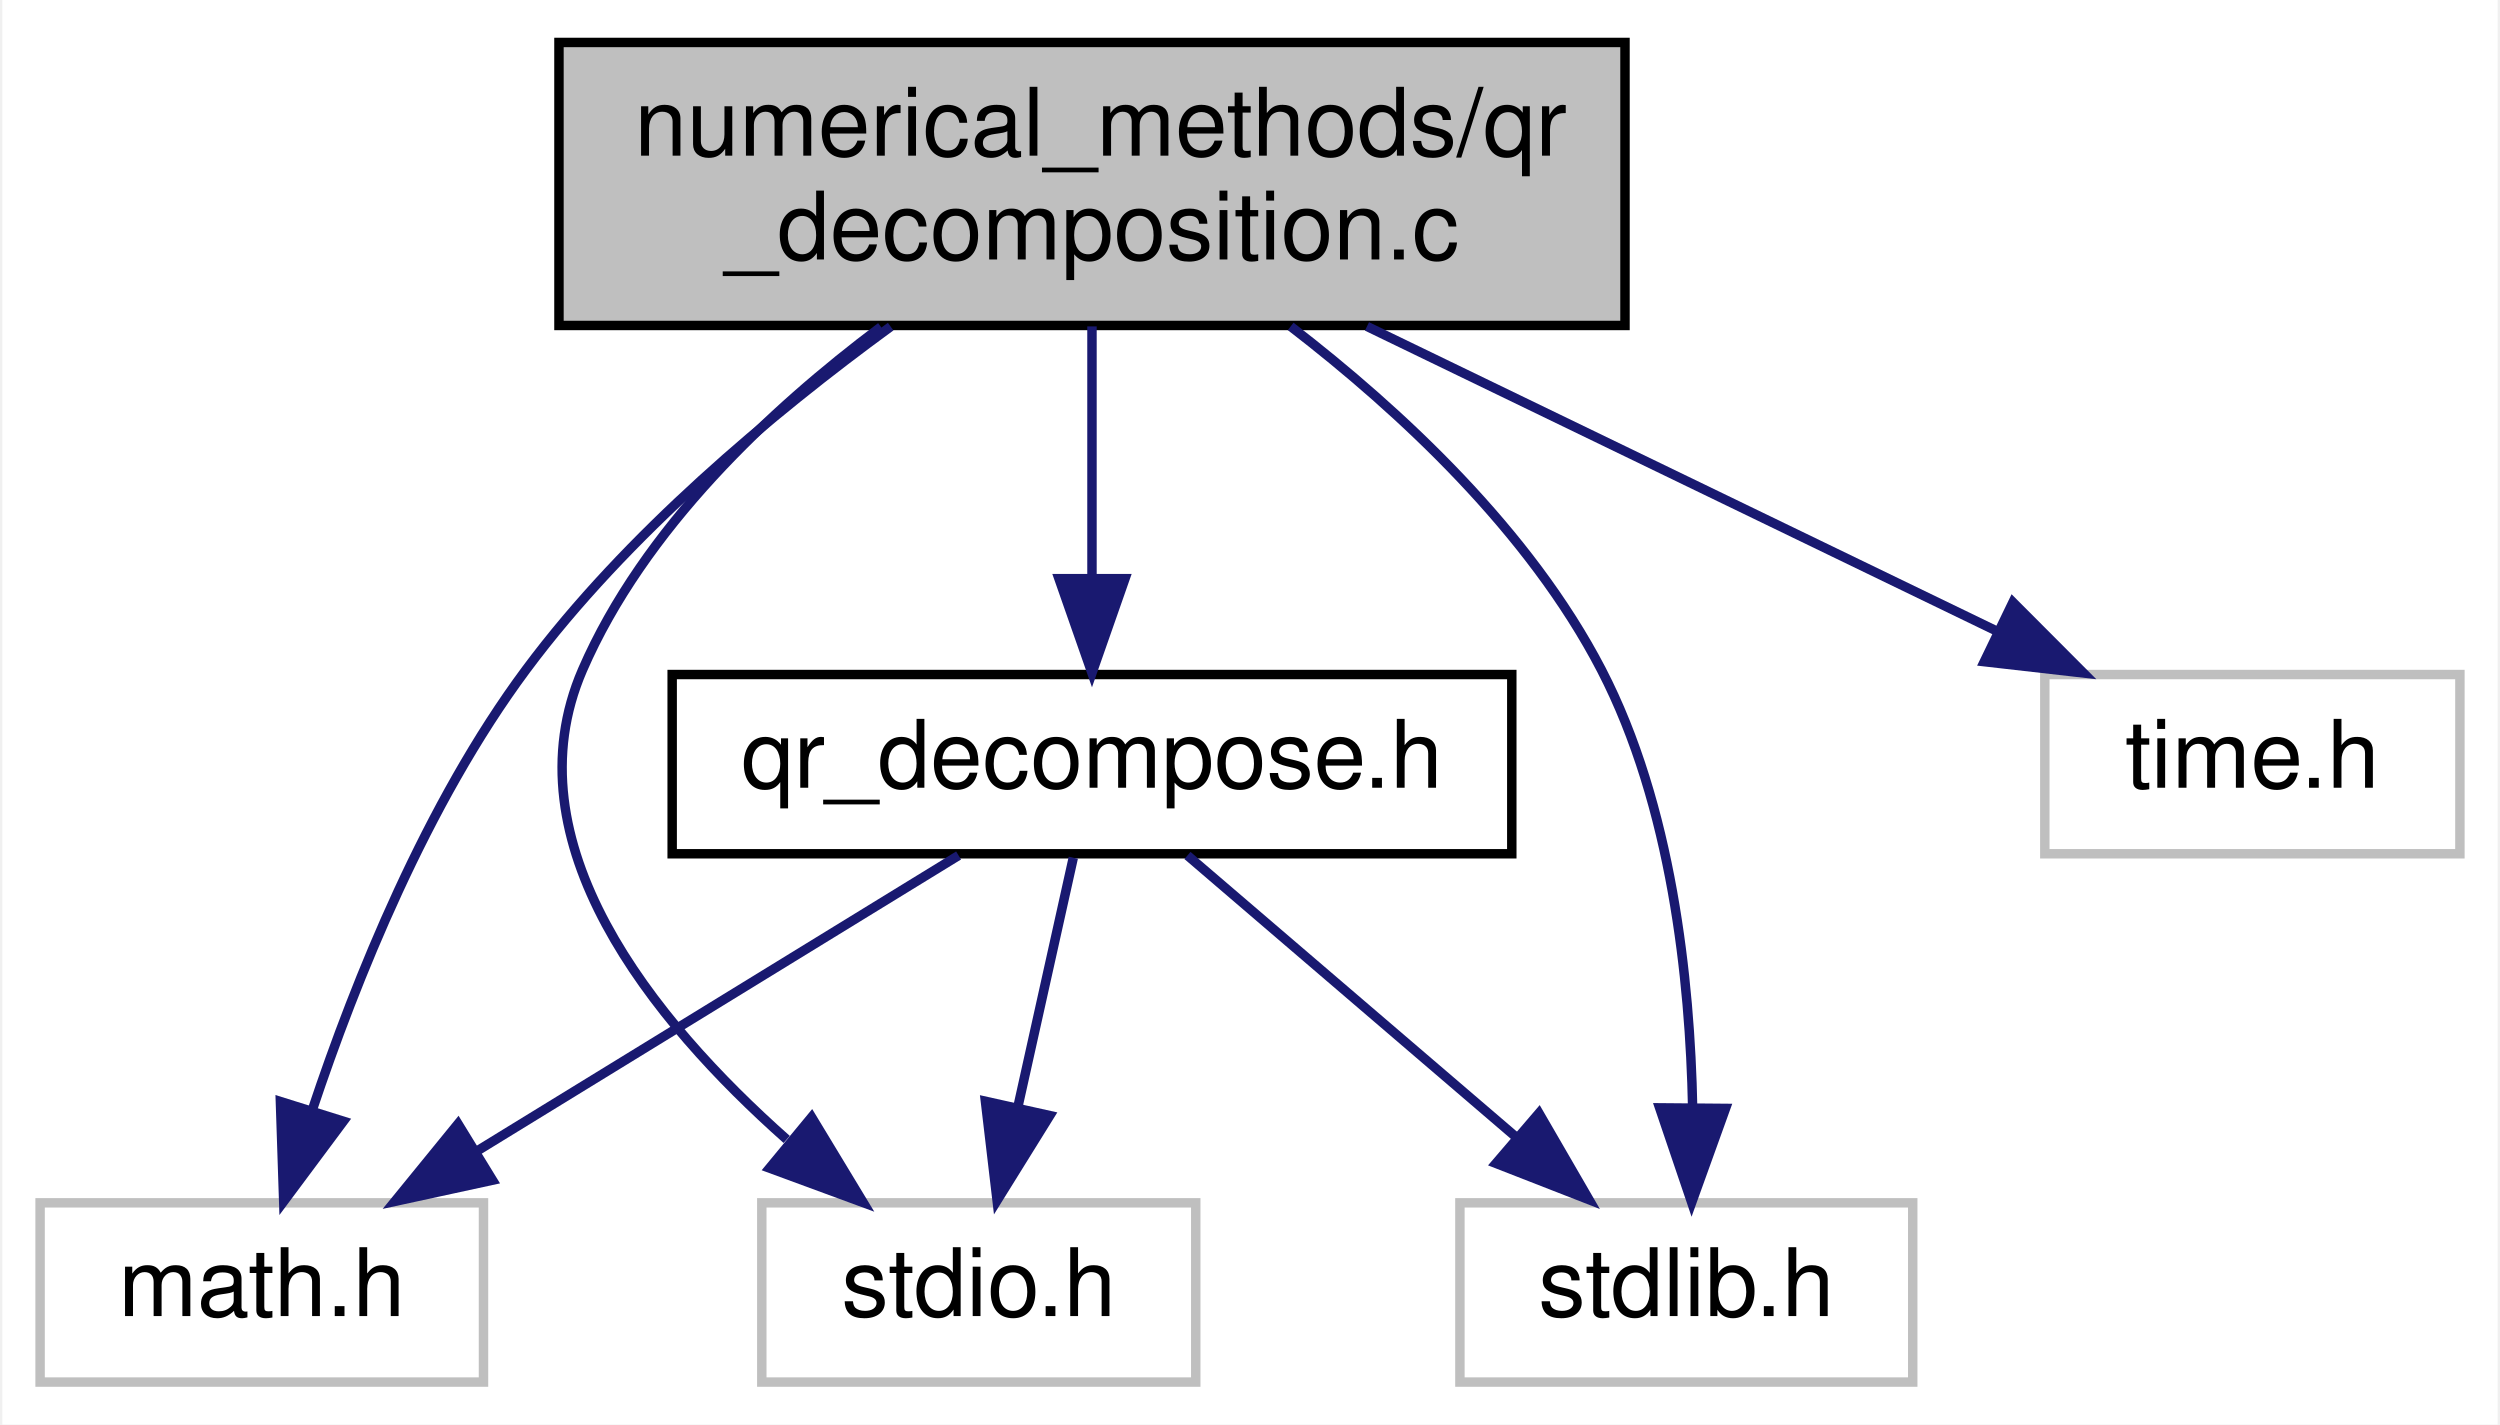
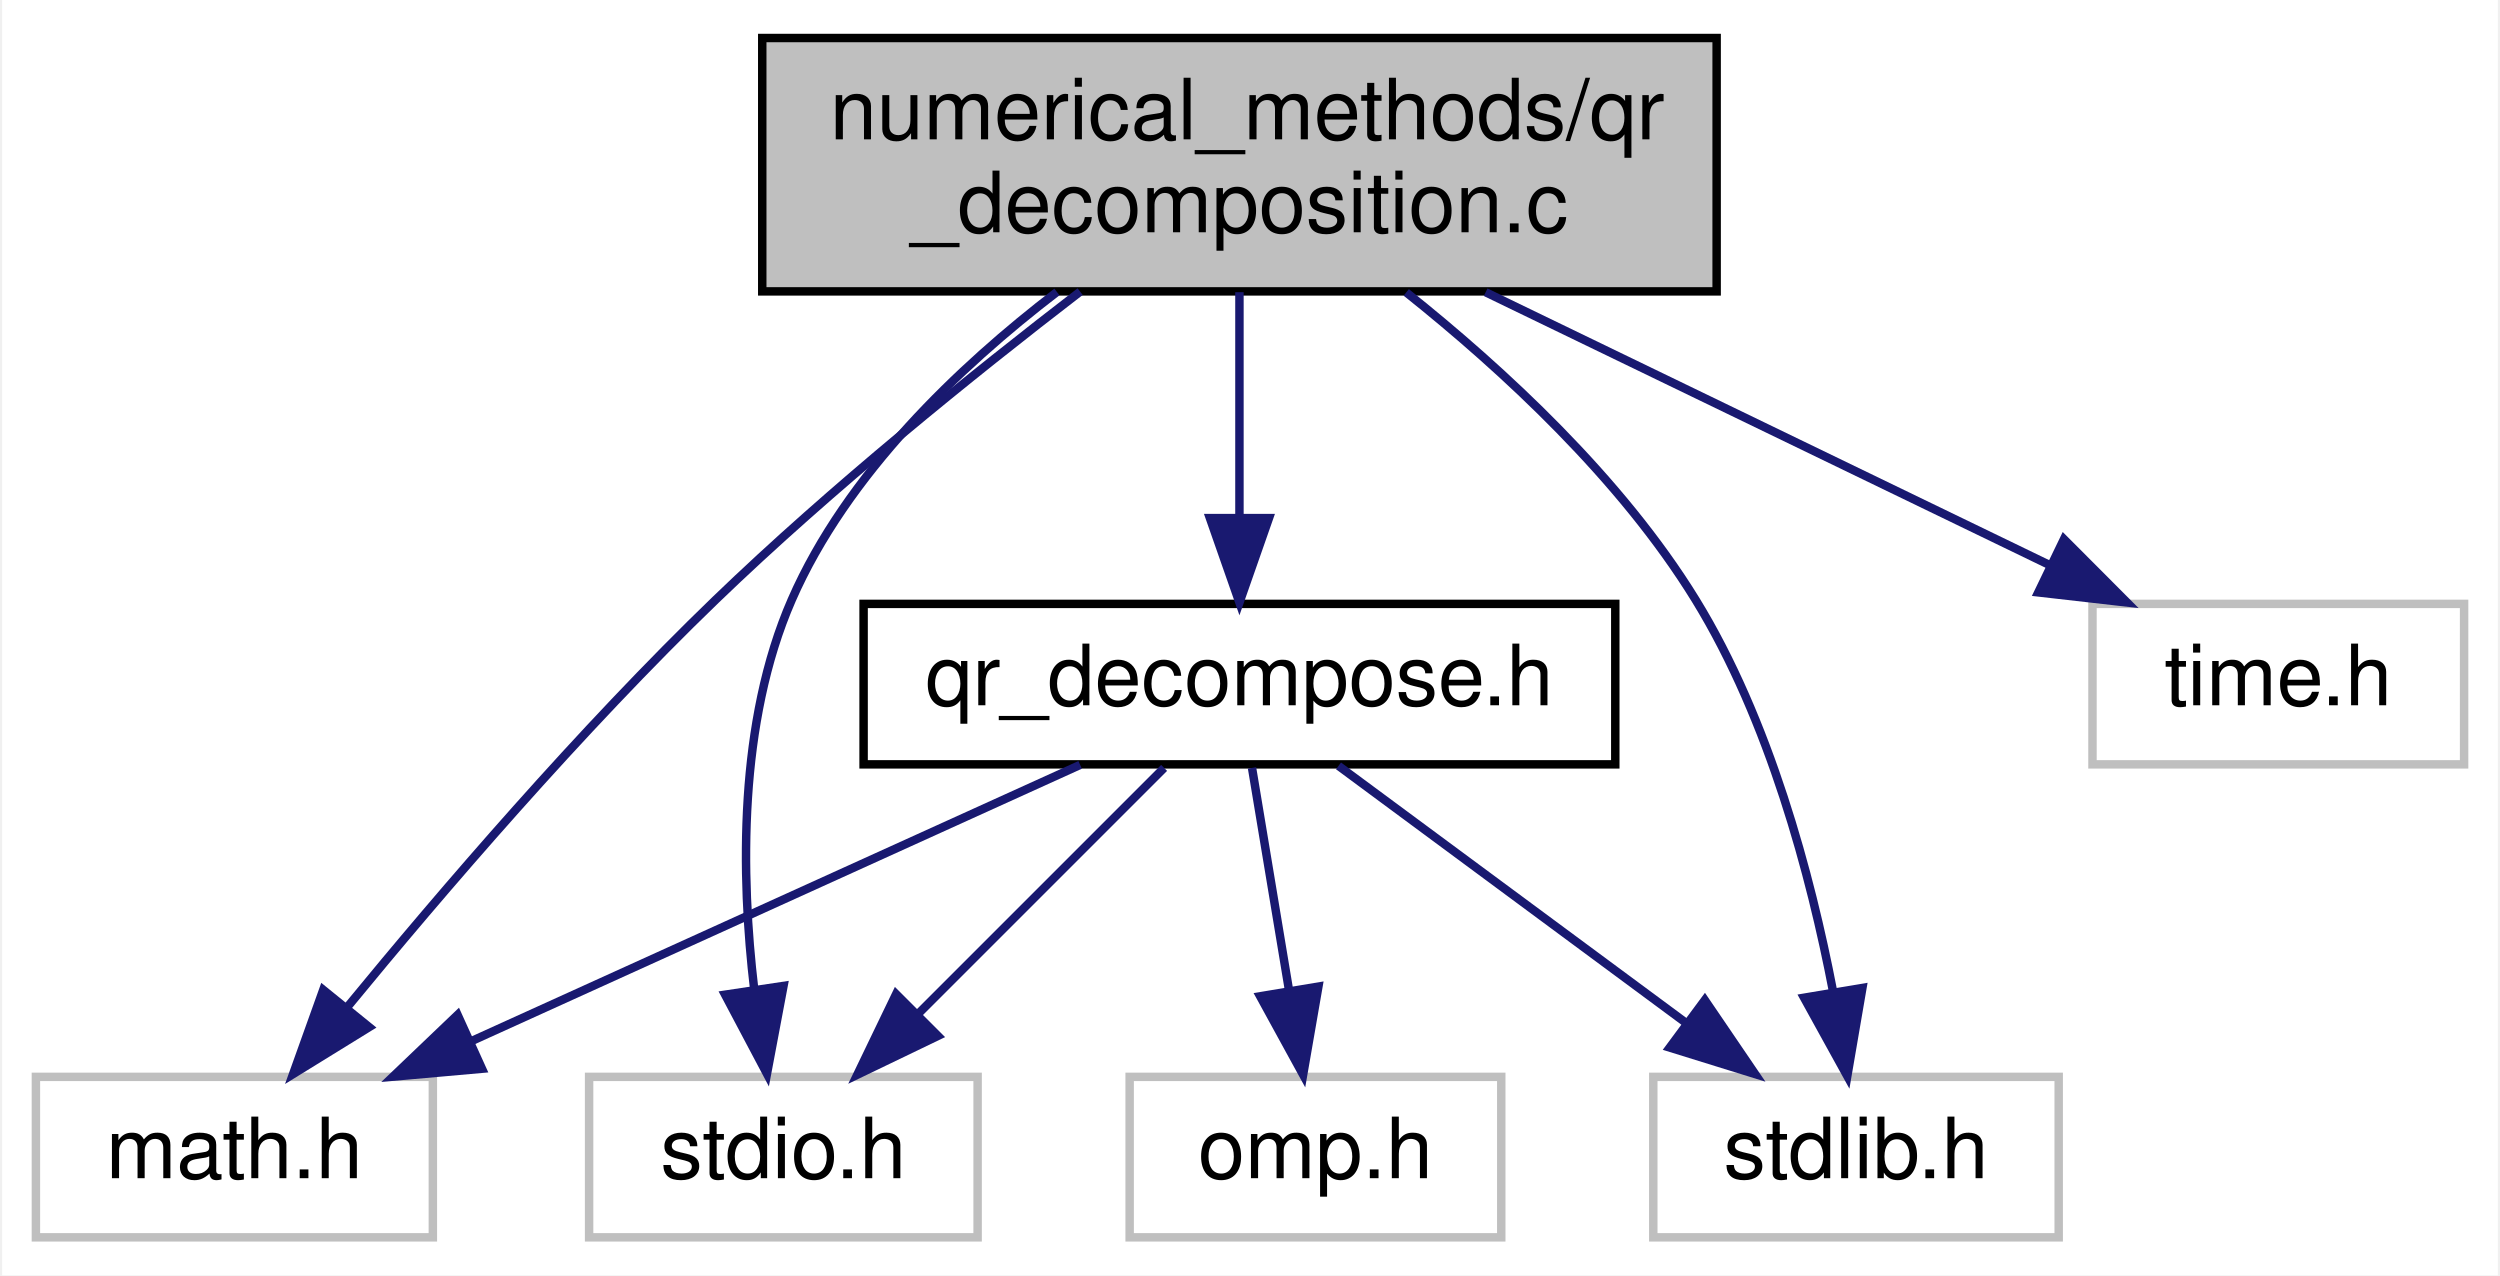
- <svg xmlns="http://www.w3.org/2000/svg" xmlns:xlink="http://www.w3.org/1999/xlink" width="265pt" height="151pt" viewBox="0.00 0.00 264.50 151.00">
+ <svg xmlns="http://www.w3.org/2000/svg" xmlns:xlink="http://www.w3.org/1999/xlink" width="296pt" height="151pt" viewBox="0.00 0.00 295.50 151.00">
  <g id="graph0" class="graph" transform="scale(1 1) rotate(0) translate(4 147)">
-     <polygon fill="white" stroke="transparent" points="-4,4 -4,-147 260.5,-147 260.5,4 -4,4" />
+     <polygon fill="white" stroke="transparent" points="-4,4 -4,-147 291.5,-147 291.5,4 -4,4" />
    <g id="node1" class="node">
      <g id="a_node1">
        <a xlink:title="Program to compute the QR decomposition of a given matrix.">
-           <polygon fill="#bfbfbf" stroke="black" points="55,-112.5 55,-142.5 168,-142.5 168,-112.5 55,-112.5" />
-           <text text-anchor="start" x="63" y="-130.5" font-family="Helvetica,sans-Serif" font-size="10.00">numerical_methods/qr</text>
-           <text text-anchor="middle" x="111.5" y="-119.5" font-family="Helvetica,sans-Serif" font-size="10.00">_decomposition.c</text>
+           <polygon fill="#bfbfbf" stroke="black" points="86,-112.5 86,-142.5 199,-142.5 199,-112.5 86,-112.5" />
+           <text text-anchor="start" x="94" y="-130.5" font-family="Helvetica,sans-Serif" font-size="10.00">numerical_methods/qr</text>
+           <text text-anchor="middle" x="142.5" y="-119.5" font-family="Helvetica,sans-Serif" font-size="10.00">_decomposition.c</text>
        </a>
      </g>
    </g>
    <g id="node2" class="node">
      <g id="a_node2">
        <a xlink:title=" ">
          <polygon fill="white" stroke="#bfbfbf" points="0,-0.5 0,-19.5 47,-19.5 47,-0.5 0,-0.5" />
          <text text-anchor="middle" x="23.5" y="-7.5" font-family="Helvetica,sans-Serif" font-size="10.00">math.h</text>
        </a>
      </g>
    </g>
    <g id="edge1" class="edge">
-       <path fill="none" stroke="midnightblue" d="M90.16,-112.38C77.6,-103.21 62.14,-90.32 51.5,-76 40.98,-61.84 33.45,-43.11 28.87,-29.39" />
-       <polygon fill="midnightblue" stroke="midnightblue" points="32.15,-28.15 25.82,-19.65 25.47,-30.24 32.15,-28.15" />
+       <path fill="none" stroke="midnightblue" d="M123.64,-112.47C110.98,-102.74 94.19,-89.2 80.5,-76 64.55,-60.62 48.03,-41.36 36.91,-27.81" />
+       <polygon fill="midnightblue" stroke="midnightblue" points="39.46,-25.39 30.45,-19.83 34.02,-29.8 39.46,-25.39" />
    </g>
    <g id="node3" class="node">
      <g id="a_node3">
        <a xlink:title=" ">
-           <polygon fill="white" stroke="#bfbfbf" points="76.5,-0.5 76.5,-19.5 122.5,-19.5 122.5,-0.5 76.5,-0.5" />
-           <text text-anchor="middle" x="99.5" y="-7.5" font-family="Helvetica,sans-Serif" font-size="10.00">stdio.h</text>
+           <polygon fill="white" stroke="#bfbfbf" points="65.5,-0.5 65.5,-19.5 111.5,-19.5 111.5,-0.5 65.5,-0.5" />
+           <text text-anchor="middle" x="88.5" y="-7.5" font-family="Helvetica,sans-Serif" font-size="10.00">stdio.h</text>
        </a>
      </g>
    </g>
    <g id="edge2" class="edge">
-       <path fill="none" stroke="midnightblue" d="M89.13,-112.35C77.33,-103.5 63.99,-90.95 57.5,-76 49.59,-57.76 64.85,-38.89 79.14,-26.22" />
-       <polygon fill="midnightblue" stroke="midnightblue" points="81.78,-28.58 87.26,-19.52 77.32,-23.18 81.78,-28.58" />
+       <path fill="none" stroke="midnightblue" d="M120.89,-112.43C109.27,-103.53 96.02,-90.9 89.5,-76 83.14,-61.46 83.46,-43.28 85.05,-29.85" />
+       <polygon fill="midnightblue" stroke="midnightblue" points="88.52,-30.27 86.56,-19.86 81.6,-29.23 88.52,-30.27" />
    </g>
    <g id="node4" class="node">
      <g id="a_node4">
        <a xlink:title=" ">
-           <polygon fill="white" stroke="#bfbfbf" points="150.5,-0.5 150.5,-19.5 198.5,-19.5 198.5,-0.5 150.5,-0.5" />
-           <text text-anchor="middle" x="174.5" y="-7.5" font-family="Helvetica,sans-Serif" font-size="10.00">stdlib.h</text>
+           <polygon fill="white" stroke="#bfbfbf" points="191.5,-0.5 191.5,-19.5 239.5,-19.5 239.5,-0.5 191.5,-0.5" />
+           <text text-anchor="middle" x="215.5" y="-7.5" font-family="Helvetica,sans-Serif" font-size="10.00">stdlib.h</text>
        </a>
      </g>
    </g>
    <g id="edge3" class="edge">
-       <path fill="none" stroke="midnightblue" d="M132.56,-112.4C144.23,-103.41 157.88,-90.7 165.5,-76 172.95,-61.62 174.9,-43.16 175.17,-29.59" />
-       <polygon fill="midnightblue" stroke="midnightblue" points="178.66,-29.51 175.07,-19.54 171.67,-29.57 178.66,-29.51" />
+       <path fill="none" stroke="midnightblue" d="M162.25,-112.38C173.75,-103.21 187.69,-90.32 196.5,-76 205.26,-61.76 210.15,-43.29 212.77,-29.68" />
+       <polygon fill="midnightblue" stroke="midnightblue" points="216.26,-30.03 214.47,-19.59 209.35,-28.87 216.26,-30.03" />
    </g>
    <g id="node5" class="node">
      <g id="a_node5">
        <a xlink:title=" ">
-           <polygon fill="white" stroke="#bfbfbf" points="212.5,-56.5 212.5,-75.5 256.5,-75.5 256.5,-56.5 212.5,-56.5" />
-           <text text-anchor="middle" x="234.5" y="-63.5" font-family="Helvetica,sans-Serif" font-size="10.00">time.h</text>
+           <polygon fill="white" stroke="#bfbfbf" points="243.5,-56.5 243.5,-75.5 287.5,-75.5 287.5,-56.5 243.5,-56.5" />
+           <text text-anchor="middle" x="265.5" y="-63.5" font-family="Helvetica,sans-Serif" font-size="10.00">time.h</text>
        </a>
      </g>
    </g>
    <g id="edge4" class="edge">
-       <path fill="none" stroke="midnightblue" d="M140.65,-112.4C160.92,-102.59 187.74,-89.62 207.52,-80.05" />
-       <polygon fill="midnightblue" stroke="midnightblue" points="209.12,-83.16 216.6,-75.66 206.08,-76.86 209.12,-83.16" />
+       <path fill="none" stroke="midnightblue" d="M171.65,-112.4C191.92,-102.59 218.74,-89.62 238.52,-80.05" />
+       <polygon fill="midnightblue" stroke="midnightblue" points="240.12,-83.16 247.6,-75.66 237.08,-76.86 240.12,-83.16" />
    </g>
    <g id="node6" class="node">
      <g id="a_node6">
        <a xlink:href="../../d4/d68/qr__decompose_8h.html" target="_top" xlink:title="Library functions to compute QR decomposition of a given matrix.">
-           <polygon fill="white" stroke="black" points="67,-56.5 67,-75.5 156,-75.5 156,-56.5 67,-56.5" />
-           <text text-anchor="middle" x="111.5" y="-63.5" font-family="Helvetica,sans-Serif" font-size="10.00">qr_decompose.h</text>
+           <polygon fill="white" stroke="black" points="98,-56.5 98,-75.5 187,-75.5 187,-56.5 98,-56.5" />
+           <text text-anchor="middle" x="142.5" y="-63.5" font-family="Helvetica,sans-Serif" font-size="10.00">qr_decompose.h</text>
        </a>
      </g>
    </g>
    <g id="edge5" class="edge">
-       <path fill="none" stroke="midnightblue" d="M111.5,-112.4C111.5,-104.47 111.5,-94.46 111.5,-85.86" />
-       <polygon fill="midnightblue" stroke="midnightblue" points="115,-85.66 111.5,-75.66 108,-85.66 115,-85.66" />
+       <path fill="none" stroke="midnightblue" d="M142.5,-112.4C142.5,-104.47 142.5,-94.46 142.5,-85.86" />
+       <polygon fill="midnightblue" stroke="midnightblue" points="146,-85.66 142.5,-75.66 139,-85.66 146,-85.66" />
    </g>
    <g id="edge6" class="edge">
-       <path fill="none" stroke="midnightblue" d="M97.36,-56.32C83.63,-47.9 62.56,-34.97 46.44,-25.07" />
-       <polygon fill="midnightblue" stroke="midnightblue" points="47.96,-21.9 37.6,-19.65 44.3,-27.87 47.96,-21.9" />
+       <path fill="none" stroke="midnightblue" d="M123.64,-56.44C104.23,-47.64 73.77,-33.81 51.54,-23.72" />
+       <polygon fill="midnightblue" stroke="midnightblue" points="52.82,-20.46 42.27,-19.52 49.93,-26.84 52.82,-20.46" />
    </g>
    <g id="edge7" class="edge">
-       <path fill="none" stroke="midnightblue" d="M109.52,-56.08C107.93,-48.93 105.64,-38.64 103.65,-29.69" />
-       <polygon fill="midnightblue" stroke="midnightblue" points="107.03,-28.75 101.44,-19.75 100.2,-30.27 107.03,-28.75" />
+       <path fill="none" stroke="midnightblue" d="M133.58,-56.08C125.72,-48.22 114.07,-36.57 104.58,-27.08" />
+       <polygon fill="midnightblue" stroke="midnightblue" points="106.8,-24.35 97.25,-19.75 101.85,-29.3 106.8,-24.35" />
    </g>
    <g id="edge8" class="edge">
-       <path fill="none" stroke="midnightblue" d="M121.62,-56.32C131.03,-48.26 145.24,-36.08 156.57,-26.37" />
-       <polygon fill="midnightblue" stroke="midnightblue" points="158.88,-29 164.19,-19.83 154.32,-23.68 158.88,-29" />
+       <path fill="none" stroke="midnightblue" d="M154.23,-56.32C165.34,-48.11 182.24,-35.6 195.48,-25.81" />
+       <polygon fill="midnightblue" stroke="midnightblue" points="197.6,-28.59 203.56,-19.83 193.44,-22.97 197.6,-28.59" />
+     </g>
+     <g id="node7" class="node">
+       <g id="a_node7">
+         <a xlink:title=" ">
+           <polygon fill="white" stroke="#bfbfbf" points="129.5,-0.5 129.5,-19.5 173.5,-19.5 173.5,-0.5 129.5,-0.5" />
+           <text text-anchor="middle" x="151.5" y="-7.5" font-family="Helvetica,sans-Serif" font-size="10.00">omp.h</text>
+         </a>
+       </g>
+     </g>
+     <g id="edge9" class="edge">
+       <path fill="none" stroke="midnightblue" d="M143.99,-56.08C145.18,-48.93 146.89,-38.64 148.38,-29.69" />
+       <polygon fill="midnightblue" stroke="midnightblue" points="151.85,-30.19 150.04,-19.75 144.95,-29.04 151.85,-30.19" />
    </g>
  </g>
</svg>
